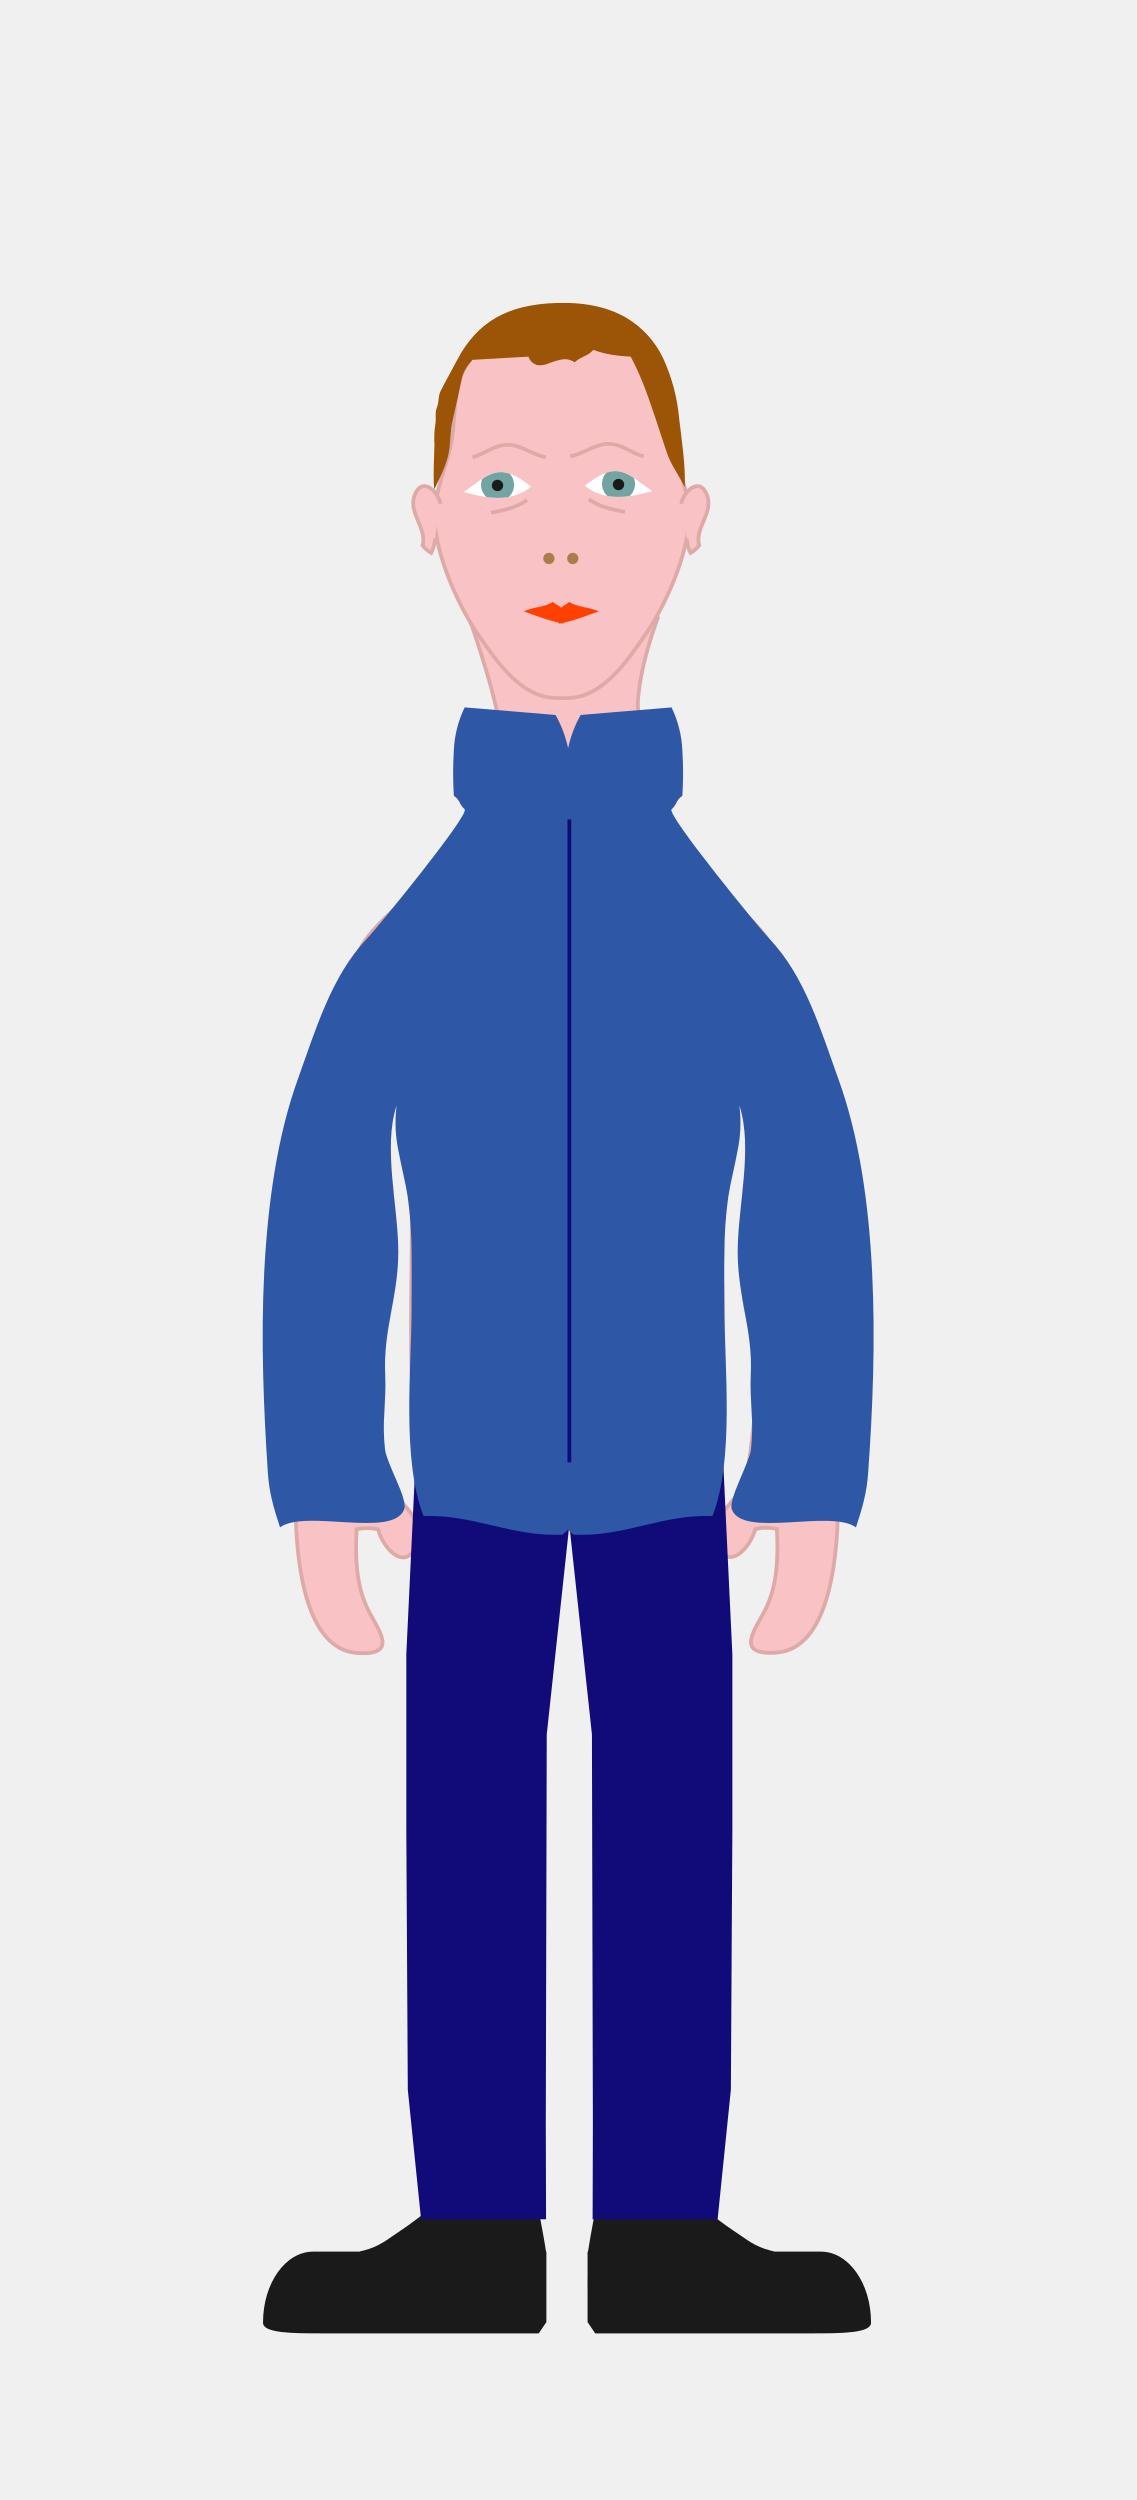
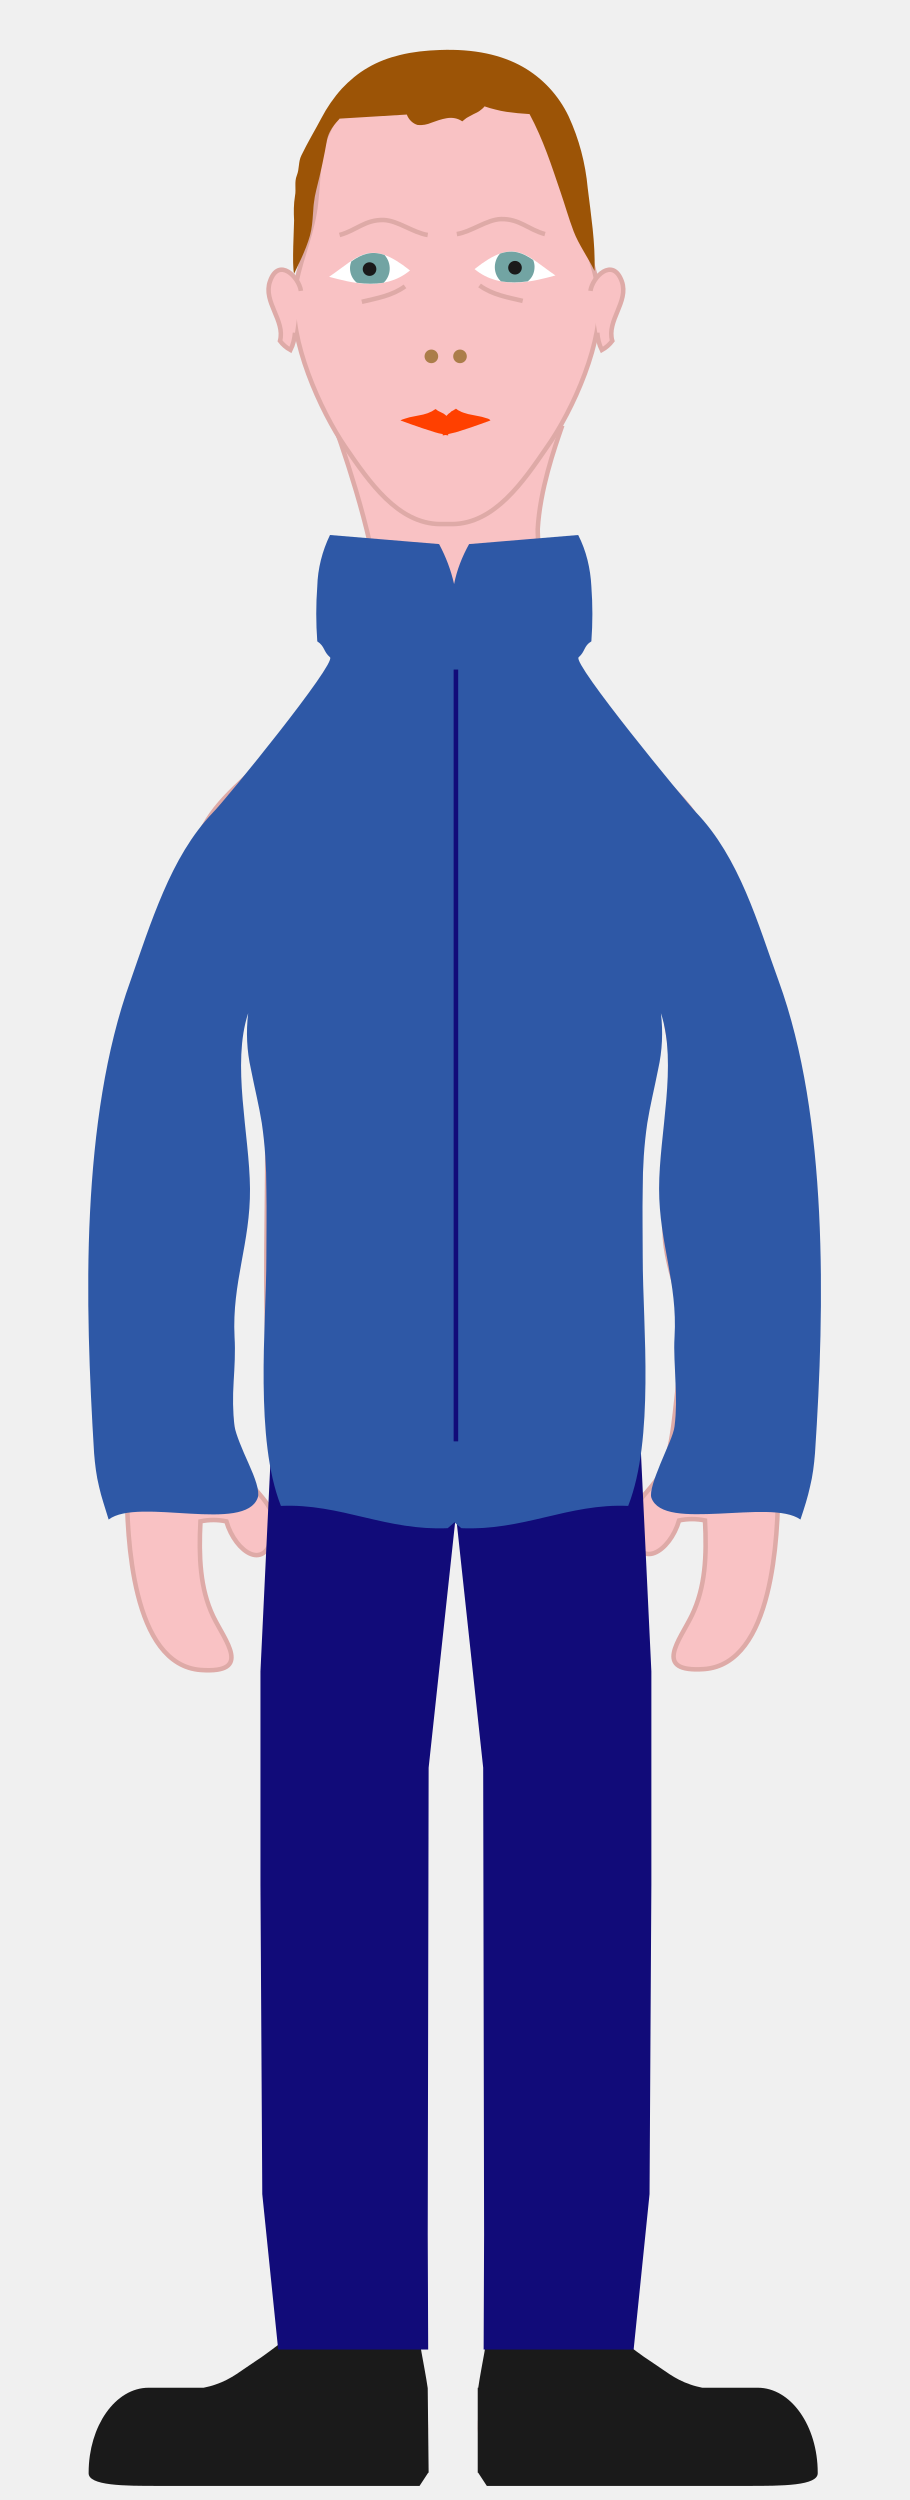
- <svg xmlns="http://www.w3.org/2000/svg" id="Layer_1" data-name="Layer 1" viewBox="0 0 300 660">
-   <defs>
-     <style>.cls-1{fill:#f9c2c4;}.cls-1,.cls-5{stroke:#deaaa7;}.cls-1,.cls-11,.cls-5{stroke-miterlimit:10;}.cls-2{fill:#1a1a1a;}.cls-3{fill:#fff;}.cls-4{fill:#72a4a3;}.cls-11,.cls-5{fill:none;}.cls-6{fill:#ab7d4a;}.cls-7{fill:#ff4000;}.cls-8{fill:#9c5406;}.cls-9{fill:#110b79;}.cls-10{fill:#2e58a6;}.cls-11{stroke:#110b79;}</style>
-   </defs>
-   <path class="cls-1" d="M123.73,162.77C127,172,133.81,192.82,133.41,204c-1.43,5.41-10.36,11.33-16.37,21.81-1.28,2.22-3.29,3.94-4.7,6.12-5.07,6-12.45,10.79-16.6,17.36-4.71,7.47-5.27,18-6.75,26.31a706.9,706.9,0,0,0-11,120c0,11.59,1.08,39.7,16.27,40.78,11.54.82,5.28-6.43,2.73-11.78-2.92-6.11-3.25-13.09-2.85-20.85a12.62,12.62,0,0,1,5.67,0c2,6.92,9,11.56,10.39,2,.94-6.22-5-8.22-7.22-14.22-2.52-6.65-2.26-16.19-4-24-2-8.81,3.91-18,4-27.47.16-16.6-4-27.25-.95-42.49,2-9.94.71-27.12,6.5-35.33v.86c-4.17,16.06.21,42.31.21,58.22,0,15.56-.63,31.36.15,46.85,1.81.15,3.58.34,5.32.56l3.12,208.09,0,2.39a13.25,13.25,0,0,0-.35,2c-.4,7.12-4.45,8.79-9.7,12-4.64,2.81-9.87,5.62-15.46,6.78-4.64,1-12.65-.28-13.84,5.26-1.65,7.67,5.93,6.32,10.85,7.08,2.78.43,4.88,1.47,7.82,1.59a56.08,56.08,0,0,0,9.91-.66c6.58-.94,13.29-1,20.1-1.68,5.94-.6,15.38,1.53,16.66-5.3,1.5-8-3.17-15.46-2.33-23l.07-4.19h0V577.2h0l-3.07-204.72c3,.38,6.15.66,9.42.8v.1h.12c.71,0,1.4,0,2.09,0s1.38,0,2.09,0h.12v-.1c3.27-.14,6.4-.42,9.42-.8l-3.07,204.72h0V579h0l.07,4.19c.83,7.57-3.83,15-2.33,23,1.28,6.83,10.72,4.7,16.66,5.3,6.81.69,13.52.74,20.1,1.68a56.08,56.08,0,0,0,9.91.66c2.94-.12,5-1.17,7.82-1.59,4.93-.75,12.5.59,10.85-7.08-1.19-5.54-9.2-4.3-13.84-5.26-5.59-1.15-10.82-4-15.46-6.78-5.25-3.17-9.3-4.84-9.7-12a13.25,13.25,0,0,0-.35-2l0-2.39,3.12-208.09c1.74-.22,3.51-.41,5.32-.56.79-15.49.15-31.29.15-46.85,0-15.91,4.39-42.16.21-58.22v-.86c5.79,8.21,4.49,25.39,6.5,35.33,3.08,15.24-1.11,25.89-.95,42.49.09,9.52,6,18.67,4,27.47-1.74,7.79-1.49,17.32-4,24-2.27,6-8.16,8-7.22,14.22,1.44,9.52,8.36,4.87,10.39-2a12.62,12.62,0,0,1,5.67,0c.4,7.76.07,14.73-2.85,20.85-2.55,5.35-8.81,12.6,2.73,11.78,15.19-1.08,16.29-29.19,16.27-40.78a706.89,706.89,0,0,0-11-120c-1.47-8.35-2-18.84-6.75-26.31-4.15-6.57-11.52-11.36-16.6-17.36-1.41-2.18-5.43-3.89-6.7-6.12-12-20.84-11.82-40.19-11.82-40.19.5-8.74,3.56-17.61,5.4-22.81" />
-   <path class="cls-2" d="M144.15,594.43c-.8-5.48-2.09-10.5-2.12-14.2-5.78-.27-17.16-3.31-22.42-1.06-2.57,1.1-10.44,7.47-13.28,9.32-3.08,2-5.29,4-8.88,5.22-.79.26-1.68.49-2.64.72H82.66c-7.3,0-13.22,8.36-13.22,18.69h0c-.2,2.88,8,2.89,15.28,2.89h57.51l1.95-2.89h.06V594.43Z" />
-   <path class="cls-2" d="M155.23,594.43c.8-5.48,2.09-10.5,2.12-14.2,5.78-.27,17.16-3.31,22.42-1.06,2.57,1.1,10.44,7.47,13.28,9.32,3.08,2,5.29,4,8.88,5.22.79.26,1.68.49,2.64.72h12.16c7.3,0,13.22,8.36,13.22,18.69h0c.2,2.88-8,2.89-15.28,2.89H157.13l-1.95-2.89h-.06V594.43Z" />
-   <path class="cls-1" d="M181.73,133.37c-.81-6-3.45-11.56-4.41-17.47s-.39-12-2.75-17.47c-5-11.67-15.47-16-26.26-15.46-10.79-.51-21.22,3.79-26.26,15.46-2.37,5.49-1.82,11.69-2.75,17.47s-3.6,11.5-4.41,17.47c-1.39,10.25,5.73,26,11.23,34,5.25,7.63,11.5,16.82,20.84,16.93.45,0,.9,0,1.35,0s.89,0,1.34,0c9.34-.1,15.6-9.29,20.84-16.93C176,159.4,183.11,143.62,181.73,133.37Z" />
-   <path class="cls-1" d="M179.88,133c.37-3,4.87-7.62,6.85-2.09,1.61,4.5-3.41,8.61-2.15,13.08a8.19,8.19,0,0,1-2.29,2,10.06,10.06,0,0,1-1-3.83" />
-   <path class="cls-3" d="M154.4,128.23c8.9-7.09,11.23-3.09,17.79,1.44-4.52,1.15-12,3.36-17.79-1.44" />
-   <path class="cls-4" d="M167.65,127.74a4.36,4.36,0,0,0-.29-1.54c-2.32-1.56-4.39-2.37-7.27-1.41a4.34,4.34,0,0,0,.27,6.17,19.14,19.14,0,0,0,5.85,0A4.34,4.34,0,0,0,167.65,127.74Z" />
-   <circle class="cls-2" cx="163.29" cy="127.92" r="1.5" />
-   <path class="cls-5" d="M155.49,131.81c2.85,2.14,6.18,2.65,9.47,3.36" />
-   <path class="cls-5" d="M150.54,120.46c3.16-.52,6.59-3.19,9.68-3.27,4.06-.1,6,2.3,9.68,3.27" />
-   <path class="cls-3" d="M140.23,128.47c-8.9-7.09-11.23-3.09-17.79,1.44,4.52,1.15,12,3.36,17.79-1.44" />
-   <path class="cls-4" d="M127,128a4.34,4.34,0,0,1,.28-1.54c2.32-1.56,4.39-2.37,7.27-1.41a4.34,4.34,0,0,1-.27,6.17,19.12,19.12,0,0,1-5.85,0A4.34,4.34,0,0,1,127,128Z" />
-   <circle class="cls-2" cx="131.34" cy="128.16" r="1.5" />
-   <path class="cls-5" d="M139.14,132c-2.85,2.14-6.18,2.64-9.48,3.36" />
-   <path class="cls-5" d="M144.09,120.7c-3.16-.52-6.59-3.19-9.68-3.27-4.06-.1-6,2.3-9.68,3.27" />
-   <circle class="cls-6" cx="144.91" cy="147.43" r="1.49" />
-   <circle class="cls-6" cx="151.22" cy="147.43" r="1.49" />
-   <path class="cls-7" d="M157,161c-.33-.11-.67-.21-1-.3l-1-.24-1-.22-1-.23c-.33-.08-.65-.17-1-.28a7.32,7.32,0,0,1-.89-.36,5.23,5.23,0,0,1-.8-.48,2,2,0,0,1-.26.24l-.32.22-.35.21-.36.21-.36.23-.34.26-.19.19-.19-.19-.34-.26-.36-.23-.36-.21-.35-.21-.32-.22a2.1,2.1,0,0,1-.26-.24,5.18,5.18,0,0,1-.8.48,7.38,7.38,0,0,1-.89.36c-.31.11-.63.2-1,.28l-1,.23-1,.22-1,.24c-.34.09-.68.19-1,.3a8.79,8.79,0,0,0-1,.39l2.16.79c.8.29,1.67.6,2.59.91s1.87.61,2.84.88c.56.16,1.13.3,1.69.43l0,.27.62-.13.62.13,0-.27c.57-.13,1.13-.27,1.7-.43,1-.27,1.92-.57,2.84-.88s1.79-.62,2.59-.91l2.16-.79A8.79,8.79,0,0,0,157,161Z" />
-   <path class="cls-1" d="M116.25,133c-.37-3-4.87-7.62-6.85-2.09-1.61,4.5,3.41,8.61,2.15,13.08a8.21,8.21,0,0,0,2.29,2,10,10,0,0,0,1-3.83" />
-   <path class="cls-8" d="M139.52,94.15a3.42,3.42,0,0,0,2.41,2.26,6.11,6.11,0,0,0,3-.5,18.75,18.75,0,0,1,3.35-1,4.53,4.53,0,0,1,3.43.74,6.16,6.16,0,0,1,1.2-.9c.42-.25.86-.46,1.3-.68a13,13,0,0,0,1.28-.7,5.31,5.31,0,0,0,1.14-1c.78.29,1.57.53,2.36.74s1.6.38,2.41.52,1.65.25,2.5.33,1.72.14,2.61.19a73.58,73.58,0,0,1,3.82,8.52c1.09,2.86,2,5.72,3,8.6s1.84,5.77,2.87,8.66,3.18,5.79,4.58,8.69c.21-6.18-.83-12.37-1.49-18.17a48.25,48.25,0,0,0-4.19-15.8A24.58,24.58,0,0,0,165,83.7c-4.61-2.58-10.57-4-18.27-3.7A42.42,42.42,0,0,0,138,81.11a26.9,26.9,0,0,0-7.1,2.79,23.65,23.65,0,0,0-5.7,4.59A30.77,30.77,0,0,0,120.71,95c-.67,1.28-1.4,2.61-2.15,4s-1.5,2.77-2.22,4.2-.39,2.89-1,4.37-.08,3-.43,4.48a27,27,0,0,0-.22,5.38c0,1.41-.46,10,0,11.71.46-1.1,2.64-5.06,3.52-8.44s.45-6.16,1.37-10.12,1.77-7.81,2.35-10.68,2.9-4.79,2.77-4.9" />
-   <polygon class="cls-9" points="144.16 585.89 135.91 585.89 127.66 585.89 119.41 585.89 111.16 585.89 107.66 551.68 107.27 483.69 107.27 436.69 111.16 354.89 119.41 354.89 127.66 354.89 135.91 354.89 144.16 354.89 155.54 354.06 144.34 457.89 144.09 560.69 144.16 585.89" />
-   <polygon class="cls-9" points="156.45 585.89 164.7 585.89 172.95 585.89 181.2 585.89 189.45 585.89 192.95 551.68 193.34 483.69 193.34 436.69 189.45 354.89 181.2 354.89 172.95 354.89 164.7 354.89 156.45 354.89 145.07 354.06 156.27 457.89 156.52 560.69 156.45 585.89" />
-   <path class="cls-10" d="M230.24,335.79c-.89-18.08-3.43-35.86-8.93-51-2.27-6.28-4.45-13-7.25-19.46s-6.23-12.55-11-17.55c-2.65-2.77-27.26-32.85-25.76-34.14s1.15-2.46,2.84-3.53a93.6,93.6,0,0,0,0-12.06,28.85,28.85,0,0,0-2.85-11.3l-12,1-12,1a31.14,31.14,0,0,0-3.31,8.79,31.14,31.14,0,0,0-3.31-8.79l-12-1-12-1a28.85,28.85,0,0,0-2.85,11.3,93.42,93.42,0,0,0,0,12.06c1.69,1.07,1.35,2.24,2.84,3.53S99.59,245,96.94,247.73c-4.78,5-8.21,11.12-11,17.55s-5,13.19-7.25,19.46c-5.5,15.19-8,33-8.93,51s-.14,36.47.94,52.88a43.19,43.19,0,0,0,1.1,7.39c.54,2.29,1.26,4.54,2.12,7.21,3.35-2.45,10.85-1.71,17.86-1.32s13.53.41,14.93-3.46c.49-1.37-.64-4.39-2-7.53s-2.82-6.38-3.06-8.19a54,54,0,0,1-.18-9.81c.16-3.31.39-6.62.23-9.85-.61-12,3.46-20.62,3.45-32.63s-4.11-27.36-.45-38.59a36.43,36.43,0,0,0,.56,12.31c.76,4.1,1.82,8.13,2.39,11.91a108,108,0,0,1,1,14.5c.08,5,0,10,0,14.91,0,7.92-.67,17.92-.6,27.78s.88,19.59,3.77,27c6.51-.28,12.38,1.12,18.27,2.49s11.8,2.74,18.38,2.41a16.89,16.89,0,0,0,1.48-1.32,16.74,16.74,0,0,0,1.48,1.32c6.58.33,12.49-1,18.38-2.41s11.77-2.77,18.27-2.49c2.89-7.37,3.7-17.09,3.77-27s-.58-19.86-.6-27.78c0-4.92-.12-9.95,0-14.91a108.08,108.08,0,0,1,1-14.5c.57-3.77,1.64-7.8,2.39-11.9a36.43,36.43,0,0,0,.56-12.31c3.66,11.24-.43,26.58-.45,38.59s4.05,20.68,3.45,32.63c-.16,3.23.07,6.54.23,9.85a53.91,53.91,0,0,1-.18,9.81c-.24,1.8-1.75,5.05-3.06,8.19s-2.45,6.16-2,7.53c1.4,3.87,7.92,3.84,14.93,3.46s14.51-1.13,17.86,1.32c.86-2.67,1.58-4.93,2.12-7.21a43.14,43.14,0,0,0,1.1-7.39C230.39,372.26,231.14,353.87,230.24,335.79Z" />
-   <line class="cls-11" x1="150.31" y1="216.33" x2="150.31" y2="386.06" />
+ <svg xmlns="http://www.w3.org/2000/svg" version="1.1" id="Layer_1" x="0px" y="0px" viewBox="0 0 200 550" style="enable-background:new 0 0 200 550;" xml:space="preserve">
+   <style type="text/css">
+ 	.st0{fill:#F9C2C4;stroke:#DEAAA7;stroke-miterlimit:10;}
+ 	.st1{fill:#1A1A1A;}
+ 	.st2{fill:#FFFFFF;}
+ 	.st3{fill:#72A4A3;}
+ 	.st4{fill:none;stroke:#DEAAA7;stroke-miterlimit:10;}
+ 	.st5{fill:#AB7D4A;}
+ 	.st6{fill:#FF4000;}
+ 	.st7{fill:#9C5406;}
+ 	.st8{fill:#110B79;}
+ 	.st9{fill:#2E58A6;}
+ 	.st10{fill:none;stroke:#110B79;stroke-miterlimit:10;}
+ </style>
+   <g>
+     <path class="st0" d="M73.7,93.8c3.3,9.2,10.1,30.1,9.7,41.2c-1.4,5.4-10.4,11.3-16.4,21.8c-1.3,2.2-3.3,3.9-4.7,6.1   c-5.1,6-12.4,10.8-16.6,17.4c-4.7,7.5-5.3,18-6.8,26.3c-7.1,39.6-10.8,79.8-11,120c0,11.6,1.1,39.7,16.3,40.8   c11.5,0.8,5.3-6.4,2.7-11.8c-2.9-6.1-3.2-13.1-2.8-20.9c1.9-0.4,3.8-0.4,5.7,0c2,6.9,9,11.6,10.4,2c0.9-6.2-5-8.2-7.2-14.2   c-2.5-6.6-2.3-16.2-4-24c-2-8.8,3.9-18,4-27.5c0.2-16.6-4-27.2-0.9-42.5c2-9.9,0.7-27.1,6.5-35.3v0.9c-4.2,16.1,0.2,42.3,0.2,58.2   c0,15.6-0.6,31.4,0.2,46.9c1.8,0.1,3.6,0.3,5.3,0.6l3.1,208.1v2.4c-0.2,0.7-0.3,1.3-0.3,2c-0.4,7.1-4.4,8.8-9.7,12   c-4.6,2.8-9.9,5.6-15.5,6.8c-4.6,1-12.7-0.3-13.8,5.3c-1.7,7.7,5.9,6.3,10.8,7.1c2.8,0.4,4.9,1.5,7.8,1.6c3.3,0.1,6.6-0.1,9.9-0.7   c6.6-0.9,13.3-1,20.1-1.7c5.9-0.6,15.4,1.5,16.7-5.3c1.5-8-3.2-15.5-2.3-23l0.1-4.2l0,0v-1.9l0,0L88,303.5c3,0.4,6.1,0.7,9.4,0.8   v0.1h0.1c0.7,0,1.4,0,2.1,0s1.4,0,2.1,0h0.1v-0.1c3.3-0.1,6.4-0.4,9.4-0.8l-3.1,204.7l0,0v1.8l0,0l0.1,4.2c0.8,7.6-3.8,15-2.3,23   c1.3,6.8,10.7,4.7,16.7,5.3c6.8,0.7,13.5,0.7,20.1,1.7c3.3,0.5,6.6,0.7,9.9,0.7c2.9-0.1,5-1.2,7.8-1.6c4.9-0.8,12.5,0.6,10.9-7.1   c-1.2-5.5-9.2-4.3-13.8-5.3c-5.6-1.2-10.8-4-15.5-6.8c-5.2-3.2-9.3-4.8-9.7-12c-0.1-0.7-0.2-1.3-0.4-2v-2.4l3.1-208.1   c1.7-0.2,3.5-0.4,5.3-0.6c0.8-15.5,0.1-31.3,0.1-46.9c0-15.9,4.4-42.2,0.2-58.2v-0.9c5.8,8.2,4.5,25.4,6.5,35.3   c3.1,15.2-1.1,25.9-0.9,42.5c0.1,9.5,6,18.7,4,27.5c-1.7,7.8-1.5,17.3-4,24c-2.3,6-8.2,8-7.2,14.2c1.4,9.5,8.4,4.9,10.4-2   c1.9-0.4,3.8-0.4,5.7,0c0.4,7.8,0.1,14.7-2.9,20.9c-2.6,5.4-8.8,12.6,2.7,11.8c15.2-1.1,16.3-29.2,16.3-40.8   c-0.2-40.2-3.9-80.4-11-120c-1.5-8.4-2-18.8-6.8-26.3c-4.1-6.6-11.5-11.4-16.6-17.4c-1.4-2.2-5.4-3.9-6.7-6.1   c-12-20.8-11.8-40.2-11.8-40.2c0.5-8.7,3.6-17.6,5.4-22.8" />
+     <path class="st1" d="M94.1,525.4c-0.8-5.5-2.1-10.5-2.1-14.2c-5.8-0.3-17.2-3.3-22.4-1.1c-2.6,1.1-10.4,7.5-13.3,9.3   c-3.1,2-5.3,4-8.9,5.2c-0.8,0.3-1.7,0.5-2.6,0.7H32.7c-7.3,0-13.2,8.4-13.2,18.7l0,0c-0.2,2.9,8,2.9,15.3,2.9h57.5l1.9-2.9h0.1   L94.1,525.4L94.1,525.4z" />
+     <path class="st1" d="M105.2,525.4c0.8-5.5,2.1-10.5,2.1-14.2c5.8-0.3,17.2-3.3,22.4-1.1c2.6,1.1,10.4,7.5,13.3,9.3   c3.1,2,5.3,4,8.9,5.2c0.8,0.3,1.7,0.5,2.6,0.7h12.2c7.3,0,13.2,8.4,13.2,18.7l0,0c0.2,2.9-8,2.9-15.3,2.9h-57.5l-1.9-2.9h-0.1   v-18.7H105.2z" />
+     <path class="st0" d="M131.7,64.4c-0.8-6-3.4-11.6-4.4-17.5s-0.4-12-2.8-17.5c-5-11.7-15.5-16-26.3-15.5   C87.5,13.5,77.1,17.8,72,29.4c-2.4,5.5-1.8,11.7-2.8,17.5s-3.6,11.5-4.4,17.5c-1.4,10.2,5.7,26,11.2,34   c5.2,7.6,11.5,16.8,20.8,16.9c0.4,0,0.9,0,1.4,0s0.9,0,1.3,0c9.3-0.1,15.6-9.3,20.8-16.9C126,90.4,133.1,74.6,131.7,64.4z" />
+     <path class="st0" d="M129.9,64c0.4-3,4.9-7.6,6.9-2.1c1.6,4.5-3.4,8.6-2.1,13.1c-0.6,0.8-1.4,1.5-2.3,2c-0.6-1.2-0.9-2.5-1-3.8" />
+     <path class="st2" d="M104.4,59.2c8.9-7.1,11.2-3.1,17.8,1.4C117.7,61.8,110.2,64,104.4,59.2" />
+     <path class="st3" d="M117.6,58.7c0-0.5-0.1-1-0.3-1.5c-2.3-1.6-4.4-2.4-7.3-1.4c-1.6,1.8-1.5,4.5,0.2,6.1c0,0,0,0,0,0   c1.9,0.3,3.9,0.3,5.9,0C117.1,61.1,117.6,60,117.6,58.7z" />
+     <circle class="st1" cx="113.3" cy="58.9" r="1.5" />
+     <path class="st4" d="M105.5,62.8c2.9,2.1,6.2,2.6,9.5,3.4" />
+     <path class="st4" d="M100.5,51.5c3.2-0.5,6.6-3.2,9.7-3.3c4.1-0.1,6,2.3,9.7,3.3" />
+     <path class="st2" d="M90.2,59.5c-8.9-7.1-11.2-3.1-17.8,1.4C77,62.1,84.4,64.3,90.2,59.5" />
+     <path class="st3" d="M77,59c0-0.5,0.1-1,0.3-1.5c2.3-1.6,4.4-2.4,7.3-1.4c1.6,1.8,1.5,4.5-0.2,6.1c0,0,0,0,0,0   c-1.9,0.3-3.9,0.3-5.9,0C77.5,61.4,77,60.2,77,59z" />
+     <circle class="st1" cx="81.3" cy="59.2" r="1.5" />
+     <path class="st4" d="M89.1,63c-2.9,2.1-6.2,2.6-9.5,3.4" />
+     <path class="st4" d="M94.1,51.7c-3.2-0.5-6.6-3.2-9.7-3.3c-4.1-0.1-6,2.3-9.7,3.3" />
+     <circle class="st5" cx="94.9" cy="78.4" r="1.5" />
+     <circle class="st5" cx="101.2" cy="78.4" r="1.5" />
+     <path class="st6" d="M107,92c-0.3-0.1-0.7-0.2-1-0.3l-1-0.2l-1-0.2l-1-0.2c-0.3-0.1-0.6-0.2-1-0.3c-0.3-0.1-0.6-0.2-0.9-0.4   c-0.3-0.1-0.5-0.3-0.8-0.5c-0.1,0.1-0.2,0.2-0.3,0.2l-0.3,0.2l-0.4,0.2L99,90.8L98.7,91l-0.3,0.3l-0.2,0.2l-0.2-0.2L97.6,91   l-0.4-0.2l-0.4-0.2l-0.4-0.2l-0.3-0.2c-0.1-0.1-0.2-0.2-0.3-0.2c-0.3,0.2-0.5,0.3-0.8,0.5c-0.3,0.1-0.6,0.3-0.9,0.4   c-0.3,0.1-0.6,0.2-1,0.3l-1,0.2l-1,0.2l-1,0.2c-0.3,0.1-0.7,0.2-1,0.3c-0.3,0.1-0.7,0.2-1,0.4l2.2,0.8c0.8,0.3,1.7,0.6,2.6,0.9   s1.9,0.6,2.8,0.9c0.6,0.2,1.1,0.3,1.7,0.4v0.3l0.6-0.1l0.6,0.1v-0.3c0.6-0.1,1.1-0.3,1.7-0.4c1-0.3,1.9-0.6,2.8-0.9   s1.8-0.6,2.6-0.9l2.2-0.8C107.7,92.2,107.4,92.1,107,92z" />
+     <path class="st0" d="M66.2,64c-0.4-3-4.9-7.6-6.8-2.1c-1.6,4.5,3.4,8.6,2.2,13.1c0.6,0.8,1.4,1.5,2.3,2c0.6-1.2,0.9-2.5,1-3.8" />
+     <path class="st7" d="M89.5,25.2c0.4,1.1,1.3,2,2.4,2.3c1,0.1,2.1-0.1,3-0.5c1.1-0.4,2.2-0.8,3.4-1c1.2-0.2,2.4,0,3.4,0.7   c0.4-0.3,0.8-0.7,1.2-0.9c0.4-0.2,0.9-0.5,1.3-0.7c0.4-0.2,0.9-0.4,1.3-0.7c0.4-0.3,0.8-0.6,1.1-1c0.8,0.3,1.6,0.5,2.4,0.7   s1.6,0.4,2.4,0.5s1.6,0.2,2.5,0.3s1.7,0.1,2.6,0.2c1.5,2.8,2.7,5.6,3.8,8.5c1.1,2.9,2,5.7,3,8.6s1.8,5.8,2.9,8.7s3.2,5.8,4.6,8.7   c0.2-6.2-0.8-12.4-1.5-18.2c-0.5-5.5-1.9-10.8-4.2-15.8c-2.2-4.6-5.7-8.4-10.1-10.9c-4.6-2.6-10.6-4-18.3-3.7   c-2.9,0.1-5.9,0.4-8.7,1.1c-2.5,0.6-4.9,1.5-7.1,2.8c-2.1,1.2-4,2.8-5.7,4.6c-1.8,2-3.3,4.2-4.5,6.5c-0.7,1.3-1.4,2.6-2.2,4   s-1.5,2.8-2.2,4.2s-0.4,2.9-1,4.4s-0.1,3-0.4,4.5c-0.3,1.8-0.3,3.6-0.2,5.4c0,1.4-0.5,10,0,11.7c0.5-1.1,2.6-5.1,3.5-8.4   s0.4-6.2,1.4-10.1s1.8-7.8,2.3-10.7s2.9-4.8,2.8-4.9" />
+     <polygon class="st8" points="94.2,516.9 85.9,516.9 77.7,516.9 69.4,516.9 61.2,516.9 57.7,482.7 57.3,414.7 57.3,367.7    61.2,285.9 69.4,285.9 77.7,285.9 85.9,285.9 94.2,285.9 105.5,285.1 94.3,388.9 94.1,491.7  " />
+     <polygon class="st8" points="106.4,516.9 114.7,516.9 122.9,516.9 131.2,516.9 139.4,516.9 142.9,482.7 143.3,414.7 143.3,367.7    139.4,285.9 131.2,285.9 122.9,285.9 114.7,285.9 106.4,285.9 95.1,285.1 106.3,388.9 106.5,491.7  " />
+     <path class="st9" d="M180.2,266.8c-0.9-18.1-3.4-35.9-8.9-51c-2.3-6.3-4.4-13-7.2-19.5s-6.2-12.6-11-17.6   c-2.6-2.8-27.3-32.8-25.8-34.1s1.1-2.5,2.8-3.5c0.3-4,0.3-8,0-12.1c-0.2-3.9-1.1-7.8-2.9-11.3l-12,1l-12,1   c-1.5,2.7-2.7,5.7-3.3,8.8c-0.7-3.1-1.8-6-3.3-8.8l-12-1l-12-1c-1.7,3.5-2.7,7.4-2.8,11.3c-0.3,4-0.3,8,0,12.1   c1.7,1.1,1.3,2.2,2.8,3.5S49.6,176,46.9,178.7c-4.8,5-8.2,11.1-11,17.6s-5,13.2-7.2,19.5c-5.5,15.2-8,33-8.9,51s-0.1,36.5,0.9,52.9   c0.2,2.5,0.5,5,1.1,7.4c0.5,2.3,1.3,4.5,2.1,7.2c3.3-2.5,10.8-1.7,17.9-1.3s13.5,0.4,14.9-3.5c0.5-1.4-0.6-4.4-2-7.5   s-2.8-6.4-3.1-8.2c-0.4-3.3-0.4-6.5-0.2-9.8c0.2-3.3,0.4-6.6,0.2-9.9c-0.6-12,3.5-20.6,3.4-32.6s-4.1-27.4-0.4-38.6   c-0.5,4.1-0.3,8.3,0.6,12.3c0.8,4.1,1.8,8.1,2.4,11.9c0.7,4.8,1,9.6,1,14.5c0.1,5,0,10,0,14.9c0,7.9-0.7,17.9-0.6,27.8   s0.9,19.6,3.8,27c6.5-0.3,12.4,1.1,18.3,2.5c5.9,1.4,11.8,2.7,18.4,2.4c0.5-0.4,1-0.9,1.5-1.3c0.5,0.5,1,0.9,1.5,1.3   c6.6,0.3,12.5-1,18.4-2.4s11.8-2.8,18.3-2.5c2.9-7.4,3.7-17.1,3.8-27s-0.6-19.9-0.6-27.8c0-4.9-0.1-10,0-14.9c0-4.9,0.3-9.7,1-14.5   c0.6-3.8,1.6-7.8,2.4-11.9c0.9-4,1.1-8.2,0.6-12.3c3.7,11.2-0.4,26.6-0.4,38.6s4.1,20.7,3.4,32.6c-0.2,3.2,0.1,6.5,0.2,9.9   c0.2,3.3,0.2,6.6-0.2,9.8c-0.2,1.8-1.8,5-3.1,8.2s-2.4,6.2-2,7.5c1.4,3.9,7.9,3.8,14.9,3.5s14.5-1.1,17.9,1.3   c0.9-2.7,1.6-4.9,2.1-7.2c0.6-2.4,0.9-4.9,1.1-7.4C180.4,303.3,181.1,284.9,180.2,266.8z" />
+     <line class="st10" x1="100.3" y1="147.3" x2="100.3" y2="317.1" />
+   </g>
</svg>
